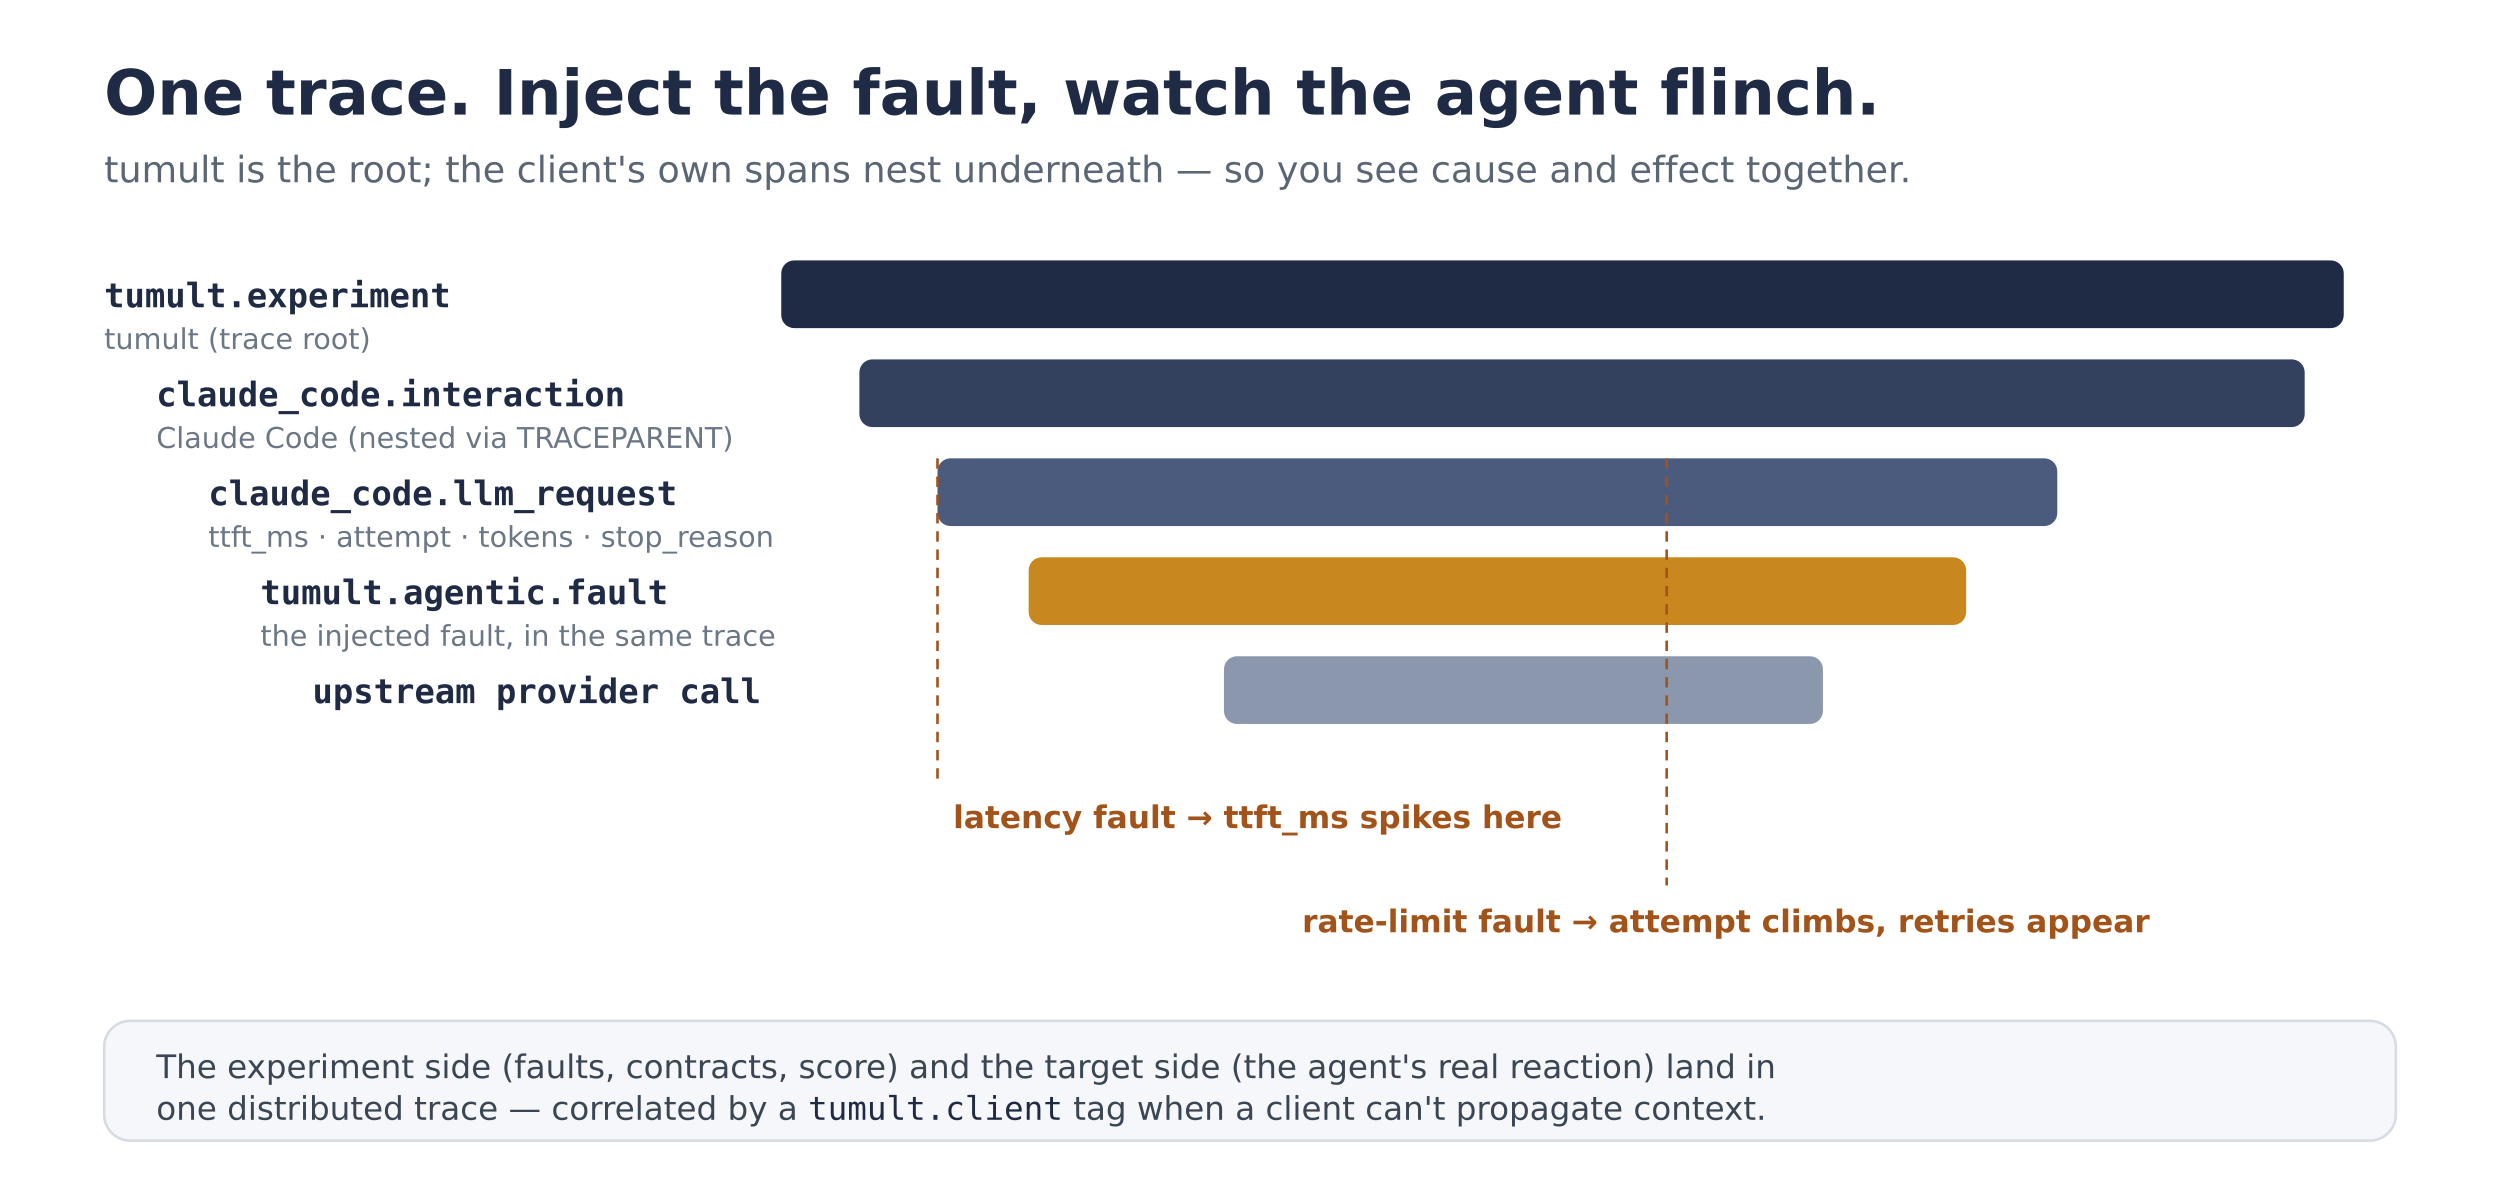
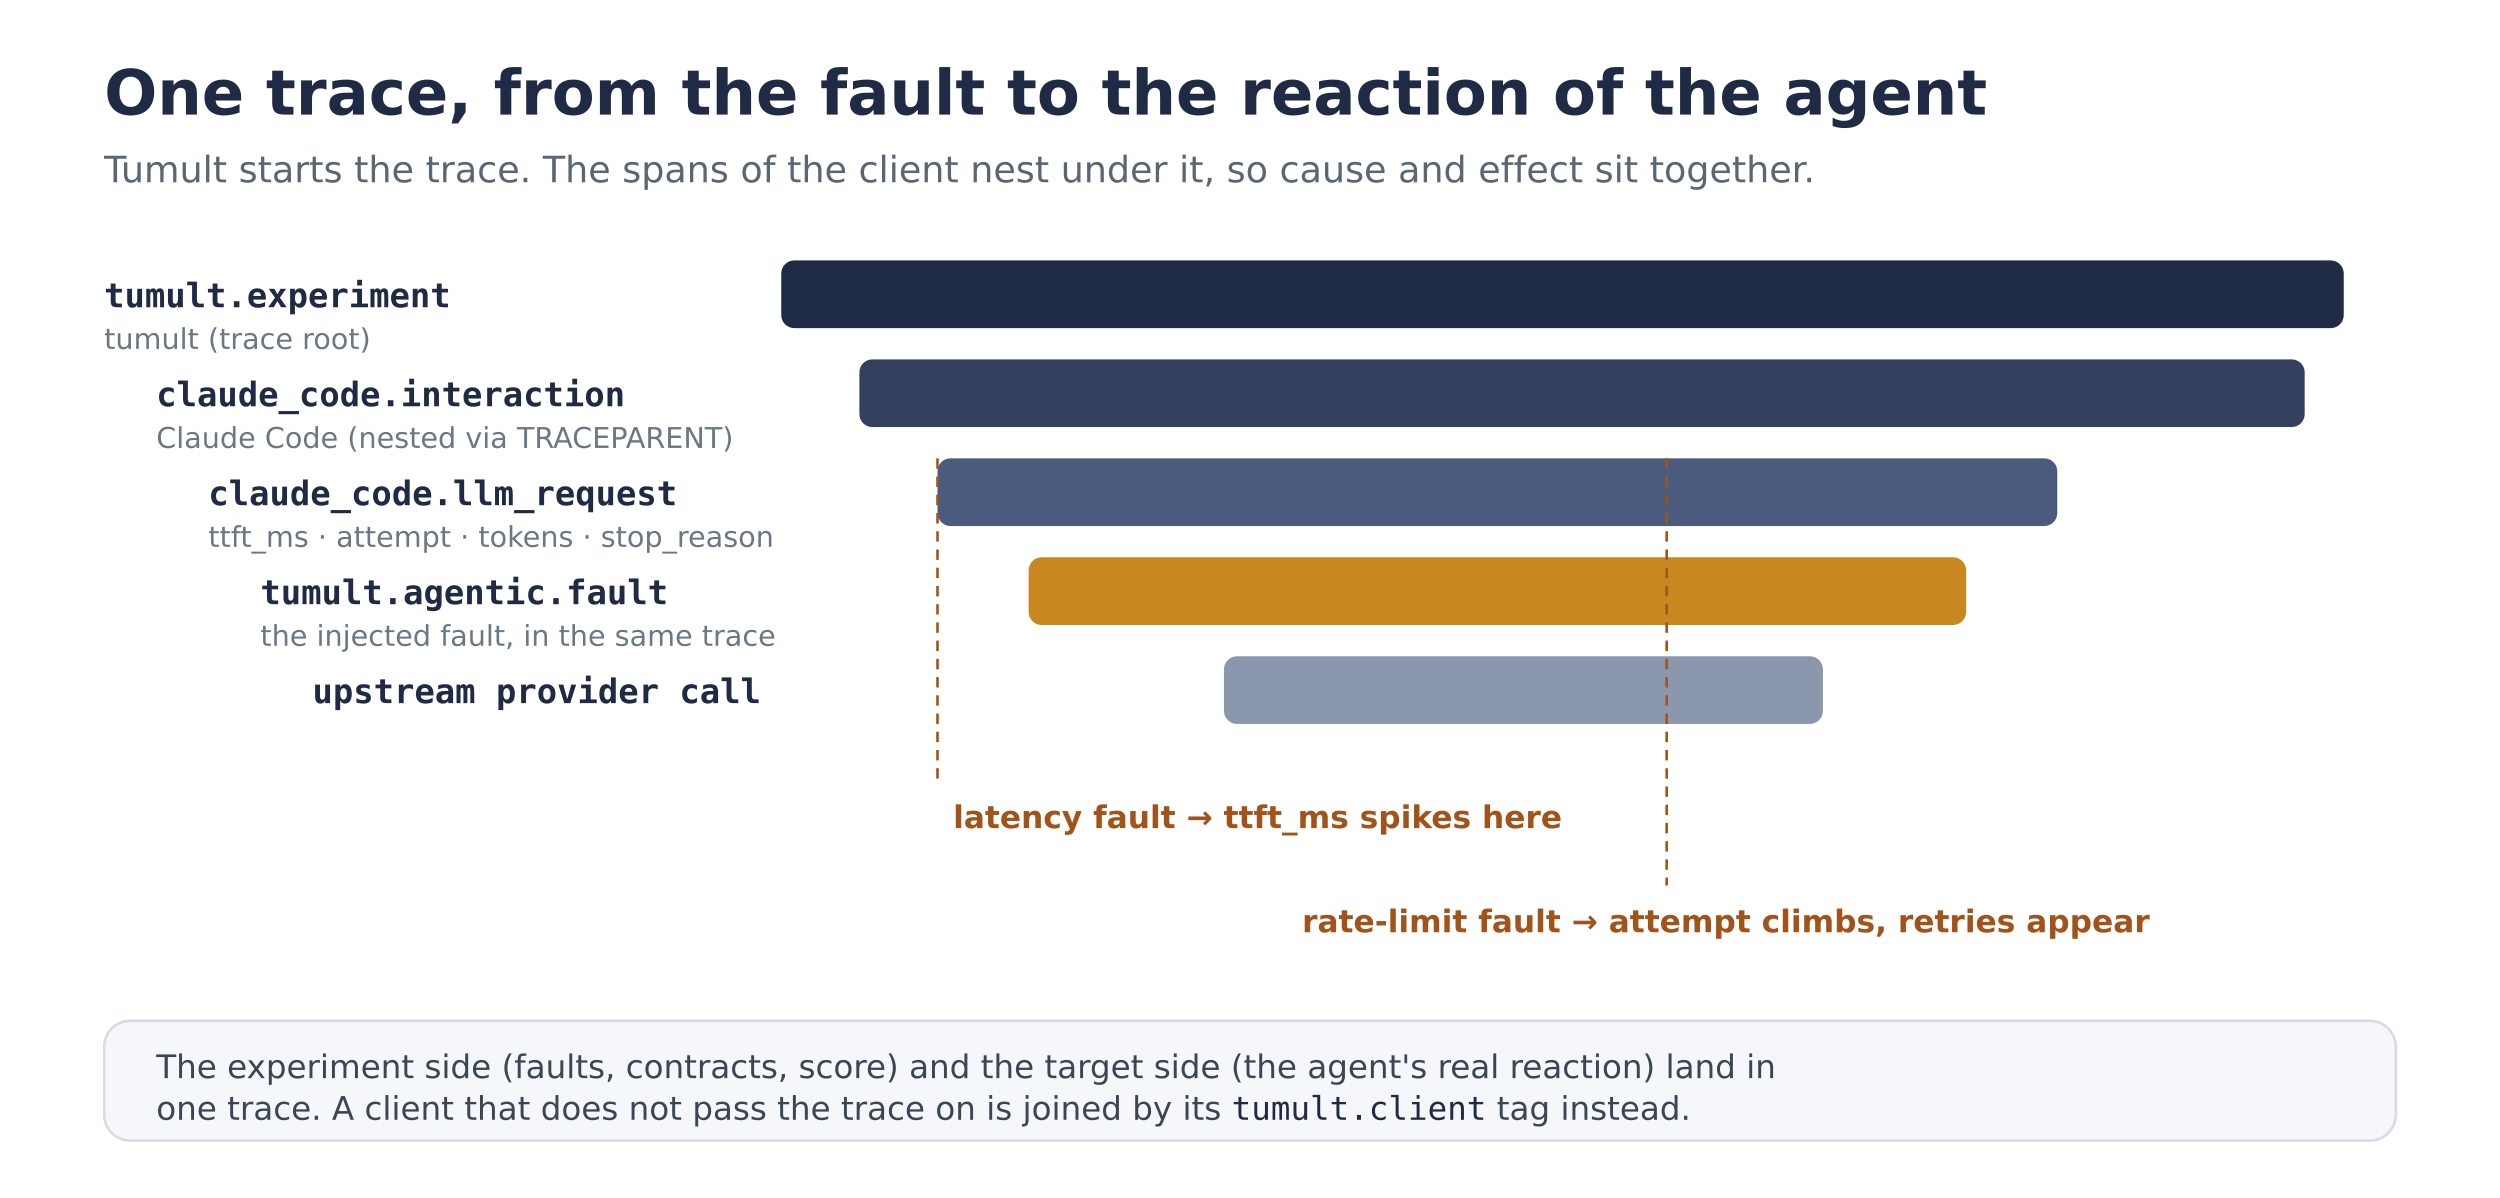
<svg xmlns="http://www.w3.org/2000/svg" width="960" height="460" viewBox="0 0 960 460" font-family="'DejaVu Sans','Segoe UI',sans-serif">
  <rect width="960" height="460" fill="#ffffff" />
  <style>
    .title{font-size:24px;font-weight:700;fill:#1f2a44}
    .sub{font-size:14px;fill:#5b6675}
    .span{font-size:13px;font-weight:600;fill:#1f2a44;font-family:monospace}
    .who{font-size:11px;fill:#6b7785}
    .note{font-size:12px;fill:#a1531a;font-weight:600}
  </style>
-   <text x="40" y="44" class="title">One trace. Inject the fault, watch the agent flinch.</text>
-   <text x="40" y="70" class="sub">tumult is the root; the client's own spans nest underneath — so you see cause and effect together.</text>
+   <text x="40" y="44" class="title">One trace, from the fault to the reaction of the agent</text>
+   <text x="40" y="70" class="sub">Tumult starts the trace. The spans of the client nest under it, so cause and effect sit together.</text>
  <rect x="300" y="100" width="600" height="26" rx="5" fill="#1f2a44" />
  <text x="40" y="118" class="span">tumult.experiment</text>
  <text x="40" y="134" class="who">tumult (trace root)</text>
  <rect x="330" y="138" width="555" height="26" rx="5" fill="#33415e" />
  <text x="60" y="156" class="span">claude_code.interaction</text>
  <text x="60" y="172" class="who">Claude Code (nested via TRACEPARENT)</text>
  <rect x="360" y="176" width="430" height="26" rx="5" fill="#4a5b7d" />
  <text x="80" y="194" class="span">claude_code.llm_request</text>
  <text x="80" y="210" class="who">ttft_ms · attempt · tokens · stop_reason</text>
  <rect x="395" y="214" width="360" height="26" rx="5" fill="#c8881f" />
  <text x="100" y="232" class="span" fill="#1f2a44">tumult.agentic.fault</text>
  <text x="100" y="248" class="who">the injected fault, in the same trace</text>
  <rect x="470" y="252" width="230" height="26" rx="5" fill="#8a97ad" />
  <text x="120" y="270" class="span">upstream provider call</text>
  <line x1="360" y1="176" x2="360" y2="300" stroke="#a1531a" stroke-width="1" stroke-dasharray="4 3" />
  <text x="366" y="318" class="note">latency fault → ttft_ms spikes here</text>
  <line x1="640" y1="176" x2="640" y2="340" stroke="#a1531a" stroke-width="1" stroke-dasharray="4 3" />
  <text x="500" y="358" class="note">rate-limit fault → attempt climbs, retries appear</text>
  <rect x="40" y="392" width="880" height="46" rx="10" fill="#f6f7fa" stroke="#d6dbe4" />
  <text x="60" y="414" font-size="12.5" fill="#3a4654">The experiment side (faults, contracts, score) and the target side (the agent's real reaction) land in</text>
-   <text x="60" y="430" font-size="12.5" fill="#3a4654">one distributed trace — correlated by a <tspan font-family="monospace" fill="#1f2a44">tumult.client</tspan> tag when a client can't propagate context.</text>
+   <text x="60" y="430" font-size="12.5" fill="#3a4654">one trace. A client that does not pass the trace on is joined by its <tspan font-family="monospace" fill="#1f2a44">tumult.client</tspan> tag instead.</text>
</svg>
